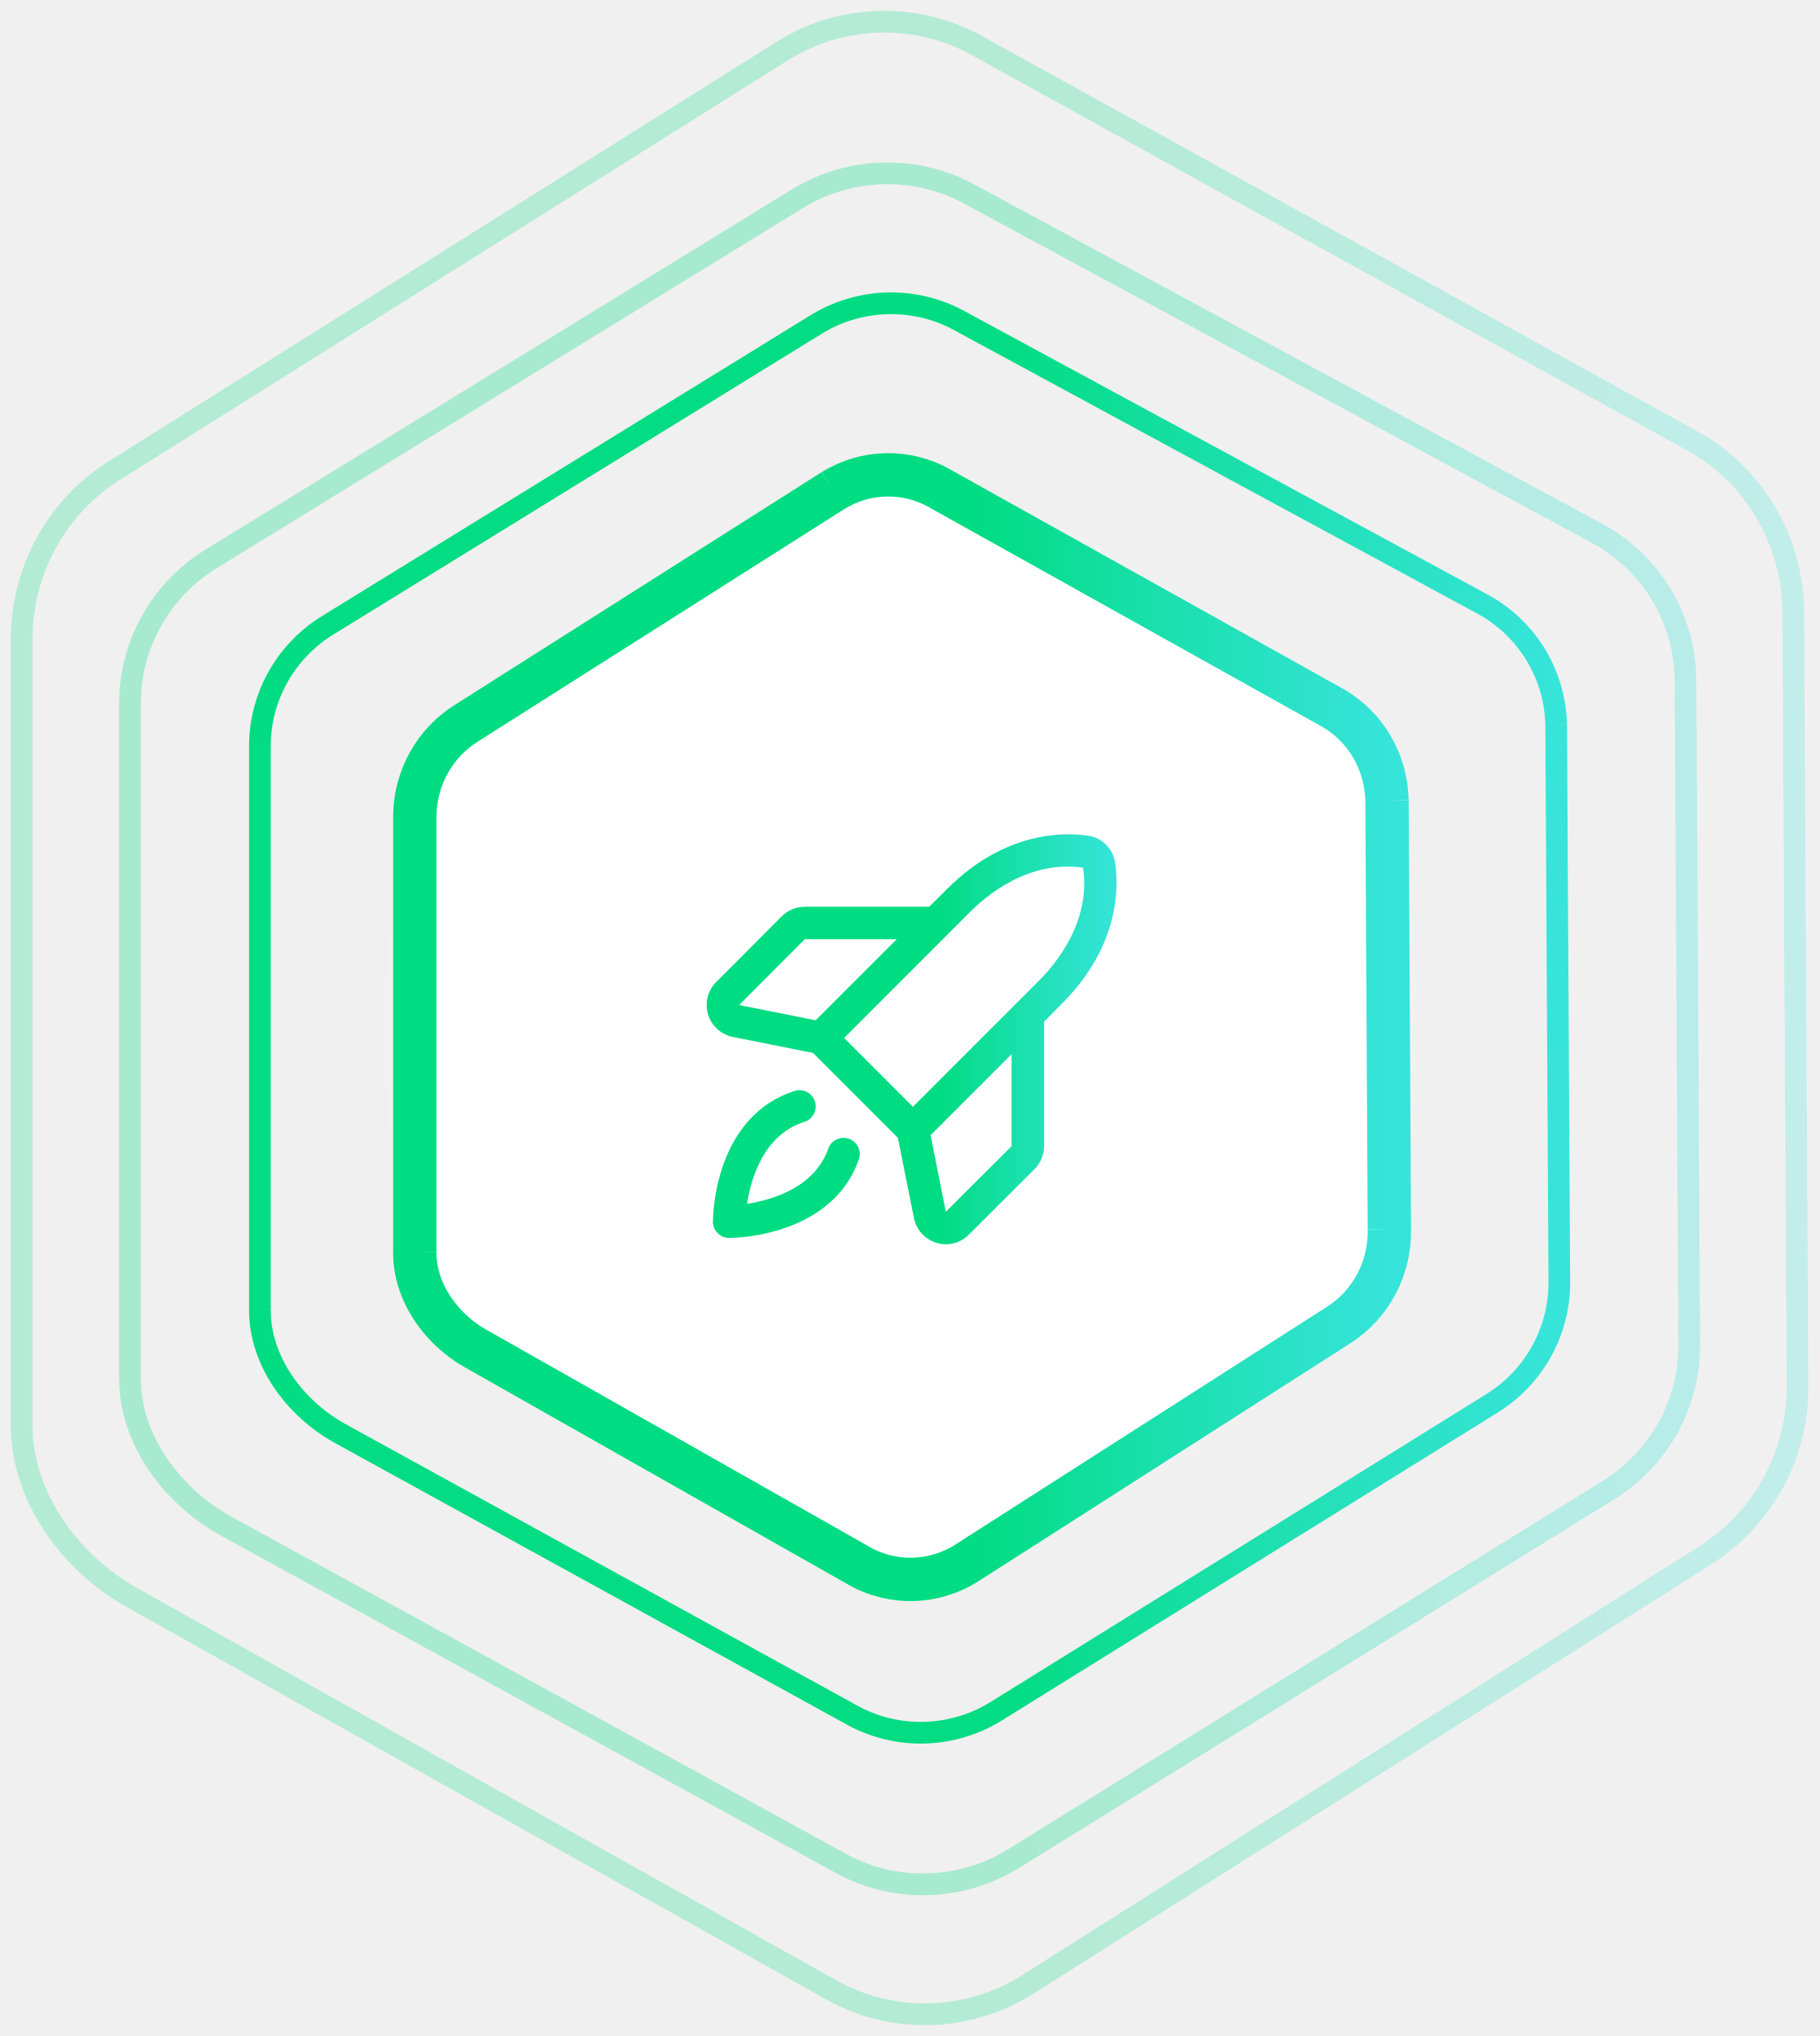
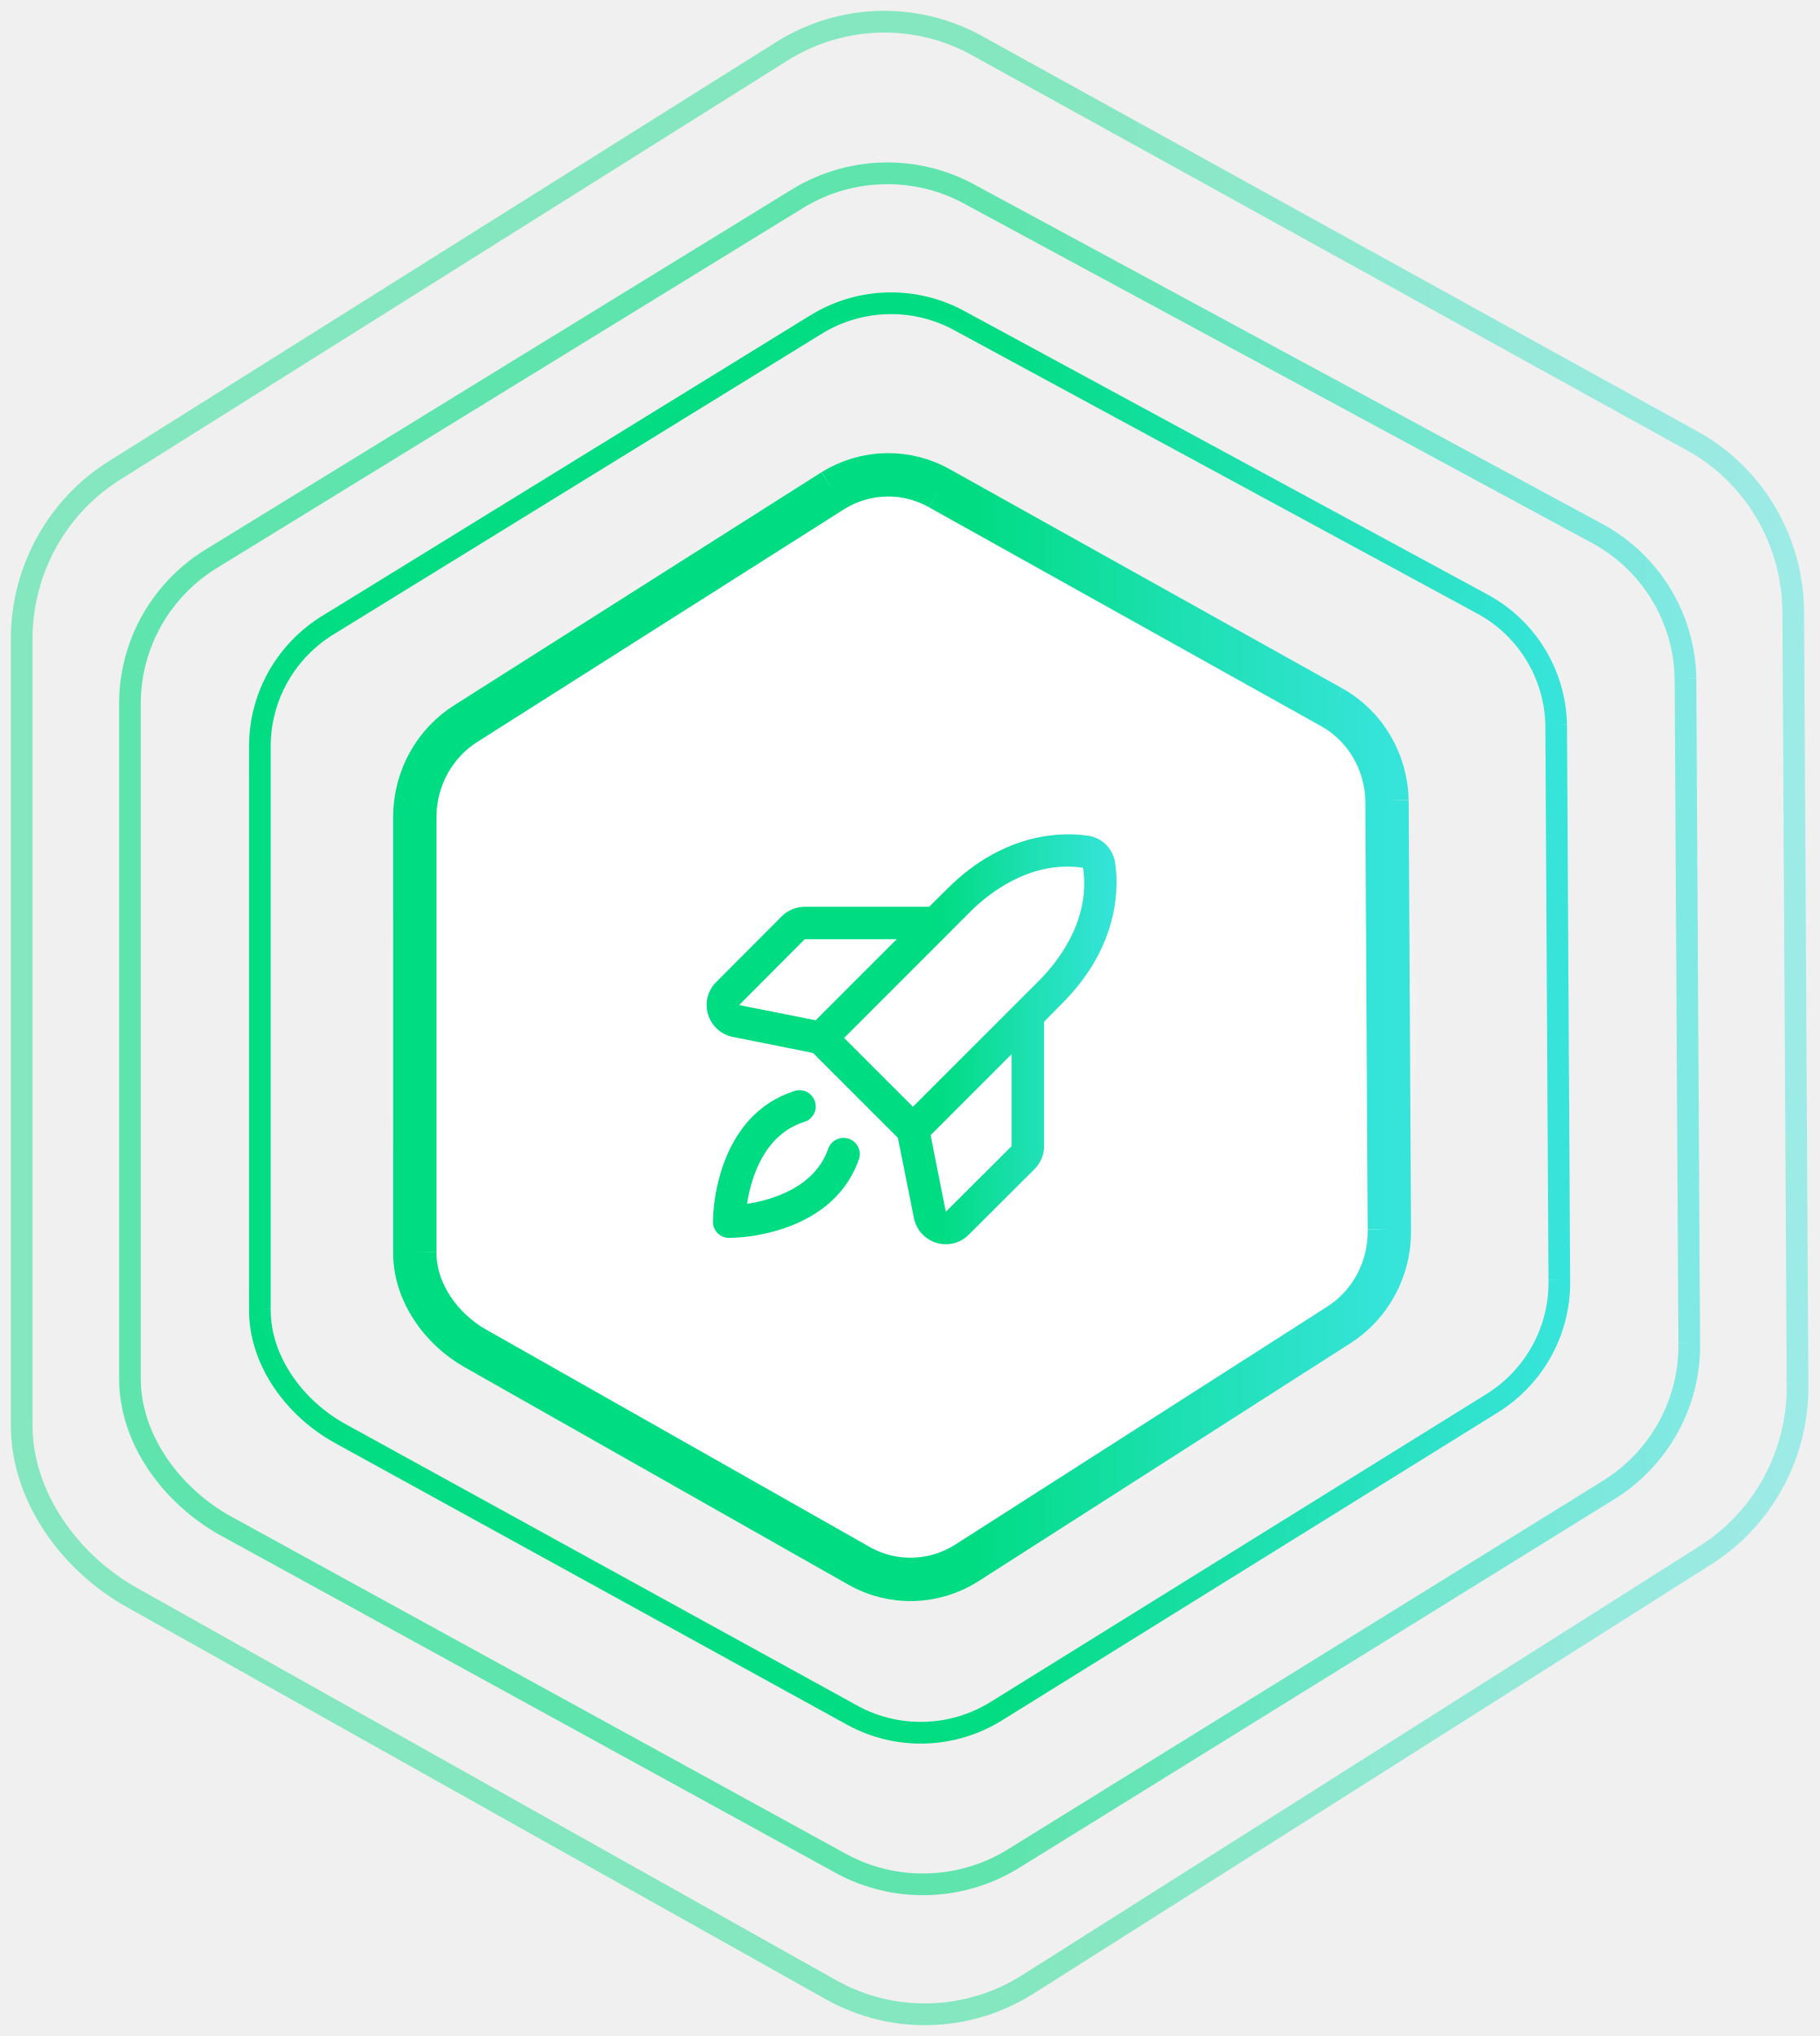
<svg xmlns="http://www.w3.org/2000/svg" width="84" height="94" viewBox="0 0 84 94" fill="none">
  <path d="M37.746 14.943L15.193 28.83C13.226 30.011 12.015 32.126 12 34.407L12 60.457M37.746 14.943C39.759 13.735 42.261 13.684 44.309 14.811M37.746 14.943C39.749 13.741 42.261 13.685 44.309 14.811M12 60.457C11.984 62.84 13.622 65.037 15.713 66.187M12 60.457C11.984 62.828 13.623 65.038 15.713 66.187M15.713 66.187L39.352 79.189M39.352 79.189C41.431 80.333 43.974 80.262 45.998 79.006M39.352 79.189C41.43 80.332 43.984 80.256 45.998 79.006M45.998 79.006L68.891 64.791M68.891 64.791C70.865 63.566 72.046 61.398 71.999 59.089M68.891 64.791C70.866 63.565 72.046 61.4 71.999 59.089M71.999 59.089L71.854 33.464M71.854 33.464C71.806 31.145 70.526 29.031 68.49 27.911M71.854 33.464C71.806 31.156 70.525 29.03 68.49 27.911M68.49 27.911L44.309 14.811" stroke="url(#paint0_linear_2703_4066)" />
-   <path d="M36.896 9.129L9.831 25.751C7.471 27.165 6.018 29.696 6 32.427L6 63.608M36.896 9.129C39.31 7.683 42.313 7.622 44.77 8.97M36.896 9.129C39.298 7.69 42.314 7.623 44.77 8.97M6 63.608C5.981 66.46 7.946 69.09 10.455 70.467M6 63.608C5.981 66.445 7.947 69.091 10.455 70.467M10.455 70.467L38.823 86.03M38.823 86.03C41.317 87.398 44.369 87.314 46.798 85.81M38.823 86.03C41.316 87.398 44.381 87.306 46.798 85.81M46.798 85.81L74.27 68.796M74.27 68.796C76.637 67.329 78.055 64.734 77.998 61.97M74.27 68.796C76.639 67.328 78.055 64.736 77.998 61.97M77.998 61.97L77.824 31.297M77.824 31.297C77.767 28.521 76.231 25.991 73.788 24.651M77.824 31.297C77.767 28.535 76.23 25.991 73.788 24.651M73.788 24.651L44.77 8.97" stroke="url(#paint1_linear_2703_4066)" stroke-opacity="0.3" />
-   <path d="M36.187 2.315L5.363 21.672C2.675 23.319 1.021 26.266 1 29.447L1 65.758M36.187 2.315C38.937 0.63 42.356 0.56 45.155 2.13M36.187 2.315C38.923 0.639 42.357 0.56 45.155 2.13M1 65.758C0.979 69.08 3.216 72.143 6.074 73.746M1 65.758C0.979 69.063 3.218 72.144 6.074 73.746M6.074 73.746L38.381 91.87M38.381 91.87C41.222 93.464 44.698 93.366 47.464 91.614M38.381 91.87C41.221 93.463 44.712 93.357 47.464 91.614M47.464 91.614L78.751 71.8M78.751 71.8C81.448 70.092 83.063 67.07 82.998 63.852M78.751 71.8C81.45 70.091 83.063 67.072 82.998 63.852M82.998 63.852L82.8 28.131M82.8 28.131C82.735 24.898 80.985 21.952 78.203 20.392M82.8 28.131C82.735 24.914 80.984 21.951 78.203 20.392M78.203 20.392L45.155 2.13" stroke="url(#paint2_linear_2703_4066)" stroke-opacity="0.25" />
+   <path d="M36.896 9.129L9.831 25.751C7.471 27.165 6.018 29.696 6 32.427L6 63.608M36.896 9.129C39.31 7.683 42.313 7.622 44.77 8.97M36.896 9.129C39.298 7.69 42.314 7.623 44.77 8.97M6 63.608C5.981 66.46 7.946 69.09 10.455 70.467M6 63.608C5.981 66.445 7.947 69.091 10.455 70.467M10.455 70.467L38.823 86.03M38.823 86.03C41.317 87.398 44.369 87.314 46.798 85.81M38.823 86.03C41.316 87.398 44.381 87.306 46.798 85.81M46.798 85.81L74.27 68.796M74.27 68.796C76.637 67.329 78.055 64.734 77.998 61.97M74.27 68.796C76.639 67.328 78.055 64.736 77.998 61.97M77.998 61.97L77.824 31.297M77.824 31.297C77.767 28.521 76.231 25.991 73.788 24.651M77.824 31.297C77.767 28.535 76.23 25.991 73.788 24.651M73.788 24.651L44.77 8.97" stroke="url(#paint1_linear_2703_4066)" stroke-opacity="0.6" />
+   <path d="M36.187 2.315L5.363 21.672C2.675 23.319 1.021 26.266 1 29.447L1 65.758M36.187 2.315C38.937 0.63 42.356 0.56 45.155 2.13M36.187 2.315C38.923 0.639 42.357 0.56 45.155 2.13M1 65.758C0.979 69.08 3.216 72.143 6.074 73.746M1 65.758C0.979 69.063 3.218 72.144 6.074 73.746M6.074 73.746L38.381 91.87M38.381 91.87C41.222 93.464 44.698 93.366 47.464 91.614M38.381 91.87C41.221 93.463 44.712 93.357 47.464 91.614M47.464 91.614L78.751 71.8M78.751 71.8C81.448 70.092 83.063 67.07 82.998 63.852M78.751 71.8C81.45 70.091 83.063 67.072 82.998 63.852M82.998 63.852L82.8 28.131M82.8 28.131C82.735 24.898 80.985 21.952 78.203 20.392M82.8 28.131C82.735 24.914 80.984 21.951 78.203 20.392M78.203 20.392L45.155 2.13" stroke="url(#paint2_linear_2703_4066)" stroke-opacity="0.45" />
  <g filter="url(#filter0_d_2703_4066)">
    <path d="M21.547 33.381L38.463 22.65C39.972 21.716 41.848 21.677 43.384 22.547L61.52 32.671C63.047 33.536 64.007 35.169 64.043 36.961L64.152 56.763C64.187 58.548 63.302 60.221 61.821 61.169L44.651 72.153C43.133 73.124 41.226 73.178 39.667 72.294L21.937 62.247C20.369 61.359 19.141 59.661 19.153 57.819L19.153 37.69C19.164 35.927 20.072 34.293 21.547 33.381Z" fill="white" />
    <path d="M38.463 22.65L21.547 33.381C20.072 34.293 19.164 35.927 19.153 37.69L19.153 57.819M38.463 22.65C39.972 21.716 41.848 21.677 43.384 22.547M38.463 22.65C39.964 21.721 41.849 21.677 43.384 22.547M19.153 57.819C19.141 59.661 20.369 61.359 21.937 62.247M19.153 57.819C19.141 59.651 20.37 61.359 21.937 62.247M21.937 62.247L39.667 72.294M39.667 72.294C41.226 73.178 43.133 73.124 44.651 72.153M39.667 72.294C41.225 73.178 43.141 73.119 44.651 72.153M44.651 72.153L61.821 61.169M61.821 61.169C63.301 60.222 64.187 58.547 64.152 56.763M61.821 61.169C63.302 60.221 64.187 58.548 64.152 56.763M64.152 56.763L64.043 36.961M64.043 36.961C64.007 35.169 63.047 33.536 61.52 32.671M64.043 36.961C64.007 35.178 63.046 33.535 61.52 32.671M61.52 32.671L43.384 22.547" stroke="url(#paint3_linear_2703_4066)" stroke-width="2" />
  </g>
  <rect width="24" height="24" transform="translate(30.1528 35.9209)" fill="white" />
  <path d="M39.678 53.461C39.172 54.999 37.953 56.124 36.162 56.724C35.357 56.99 34.516 57.135 33.668 57.155C33.469 57.155 33.279 57.076 33.138 56.935C32.997 56.795 32.918 56.604 32.918 56.405C32.938 55.557 33.084 54.717 33.35 53.911C33.95 52.121 35.075 50.902 36.612 50.396C36.707 50.354 36.81 50.332 36.914 50.332C37.019 50.332 37.121 50.354 37.217 50.396C37.312 50.438 37.397 50.499 37.467 50.576C37.538 50.653 37.591 50.744 37.624 50.842C37.658 50.941 37.67 51.045 37.661 51.149C37.651 51.253 37.621 51.353 37.571 51.444C37.52 51.535 37.452 51.615 37.369 51.678C37.286 51.742 37.191 51.787 37.09 51.811C35.243 52.43 34.672 54.427 34.493 55.58C35.647 55.402 37.643 54.83 38.262 52.983C38.337 52.811 38.474 52.674 38.646 52.599C38.818 52.523 39.011 52.514 39.189 52.574C39.367 52.634 39.515 52.758 39.606 52.923C39.696 53.087 39.722 53.279 39.678 53.461V53.461ZM49.043 46.327L48.209 47.171V52.917C48.206 53.315 48.048 53.695 47.768 53.977L44.731 57.005C44.593 57.146 44.428 57.258 44.246 57.334C44.064 57.409 43.869 57.447 43.672 57.446C43.525 57.447 43.38 57.425 43.24 57.38C42.979 57.302 42.745 57.154 42.561 56.953C42.378 56.751 42.253 56.503 42.2 56.236L41.459 52.533L37.54 48.614L33.837 47.874C33.57 47.821 33.322 47.696 33.121 47.512C32.919 47.329 32.772 47.094 32.693 46.833C32.615 46.574 32.608 46.298 32.674 46.036C32.74 45.773 32.876 45.533 33.068 45.343L36.096 42.305C36.378 42.025 36.759 41.867 37.156 41.864H42.903L43.746 41.03C46.428 38.349 49.175 38.424 50.234 38.583C50.552 38.627 50.846 38.773 51.073 39C51.3 39.227 51.446 39.522 51.49 39.839C51.65 40.899 51.725 43.646 49.043 46.327V46.327ZM34.128 46.402L37.662 47.105L41.403 43.364H37.156L34.128 46.402ZM38.975 47.921L42.153 51.099L47.984 45.267C48.715 44.536 50.384 42.568 50.009 40.064C47.506 39.689 45.537 41.358 44.806 42.089L38.975 47.921ZM46.709 48.671L42.968 52.411L43.672 55.946L46.709 52.917V48.671Z" fill="url(#paint4_linear_2703_4066)" />
  <defs>
    <filter id="filter0_d_2703_4066" x="6.204" y="8.972" width="70.897" height="76.897" filterUnits="userSpaceOnUse" color-interpolation-filters="sRGB">
      <feFlood flood-opacity="0" result="BackgroundImageFix" />
      <feColorMatrix in="SourceAlpha" type="matrix" values="0 0 0 0 0 0 0 0 0 0 0 0 0 0 0 0 0 0 127 0" result="hardAlpha" />
      <feOffset />
      <feGaussianBlur stdDeviation="5.974" />
      <feComposite in2="hardAlpha" operator="out" />
      <feColorMatrix type="matrix" values="0 0 0 0 1 0 0 0 0 1 0 0 0 0 1 0 0 0 0.07 0" />
      <feBlend mode="normal" in2="BackgroundImageFix" result="effect1_dropShadow_2703_4066" />
      <feBlend mode="normal" in="SourceGraphic" in2="effect1_dropShadow_2703_4066" result="shape" />
    </filter>
    <linearGradient id="paint0_linear_2703_4066" x1="46.173" y1="47" x2="72" y2="47" gradientUnits="userSpaceOnUse">
      <stop stop-color="#00DC82" />
      <stop offset="0.5" stop-color="#1DE0B1" />
      <stop offset="1" stop-color="#36E4DA" />
    </linearGradient>
    <linearGradient id="paint1_linear_2703_4066" x1="47.008" y1="47.5" x2="78" y2="47.5" gradientUnits="userSpaceOnUse">
      <stop stop-color="#00DC82" />
      <stop offset="0.5" stop-color="#1DE0B1" />
      <stop offset="1" stop-color="#36E4DA" />
    </linearGradient>
    <linearGradient id="paint2_linear_2703_4066" x1="47.703" y1="47" x2="83" y2="47" gradientUnits="userSpaceOnUse">
      <stop stop-color="#00DC82" />
      <stop offset="0.5" stop-color="#1DE0B1" />
      <stop offset="1" stop-color="#36E4DA" />
    </linearGradient>
    <linearGradient id="paint3_linear_2703_4066" x1="44.782" y1="47.421" x2="64.153" y2="47.421" gradientUnits="userSpaceOnUse">
      <stop stop-color="#00DC82" />
      <stop offset="0.5" stop-color="#1DE0B1" />
      <stop offset="1" stop-color="#36E4DA" />
    </linearGradient>
    <linearGradient id="paint4_linear_2703_4066" x1="43.408" y1="47.982" x2="51.555" y2="47.982" gradientUnits="userSpaceOnUse">
      <stop stop-color="#00DC82" />
      <stop offset="0.5" stop-color="#1DE0B1" />
      <stop offset="1" stop-color="#36E4DA" />
    </linearGradient>
  </defs>
</svg>
